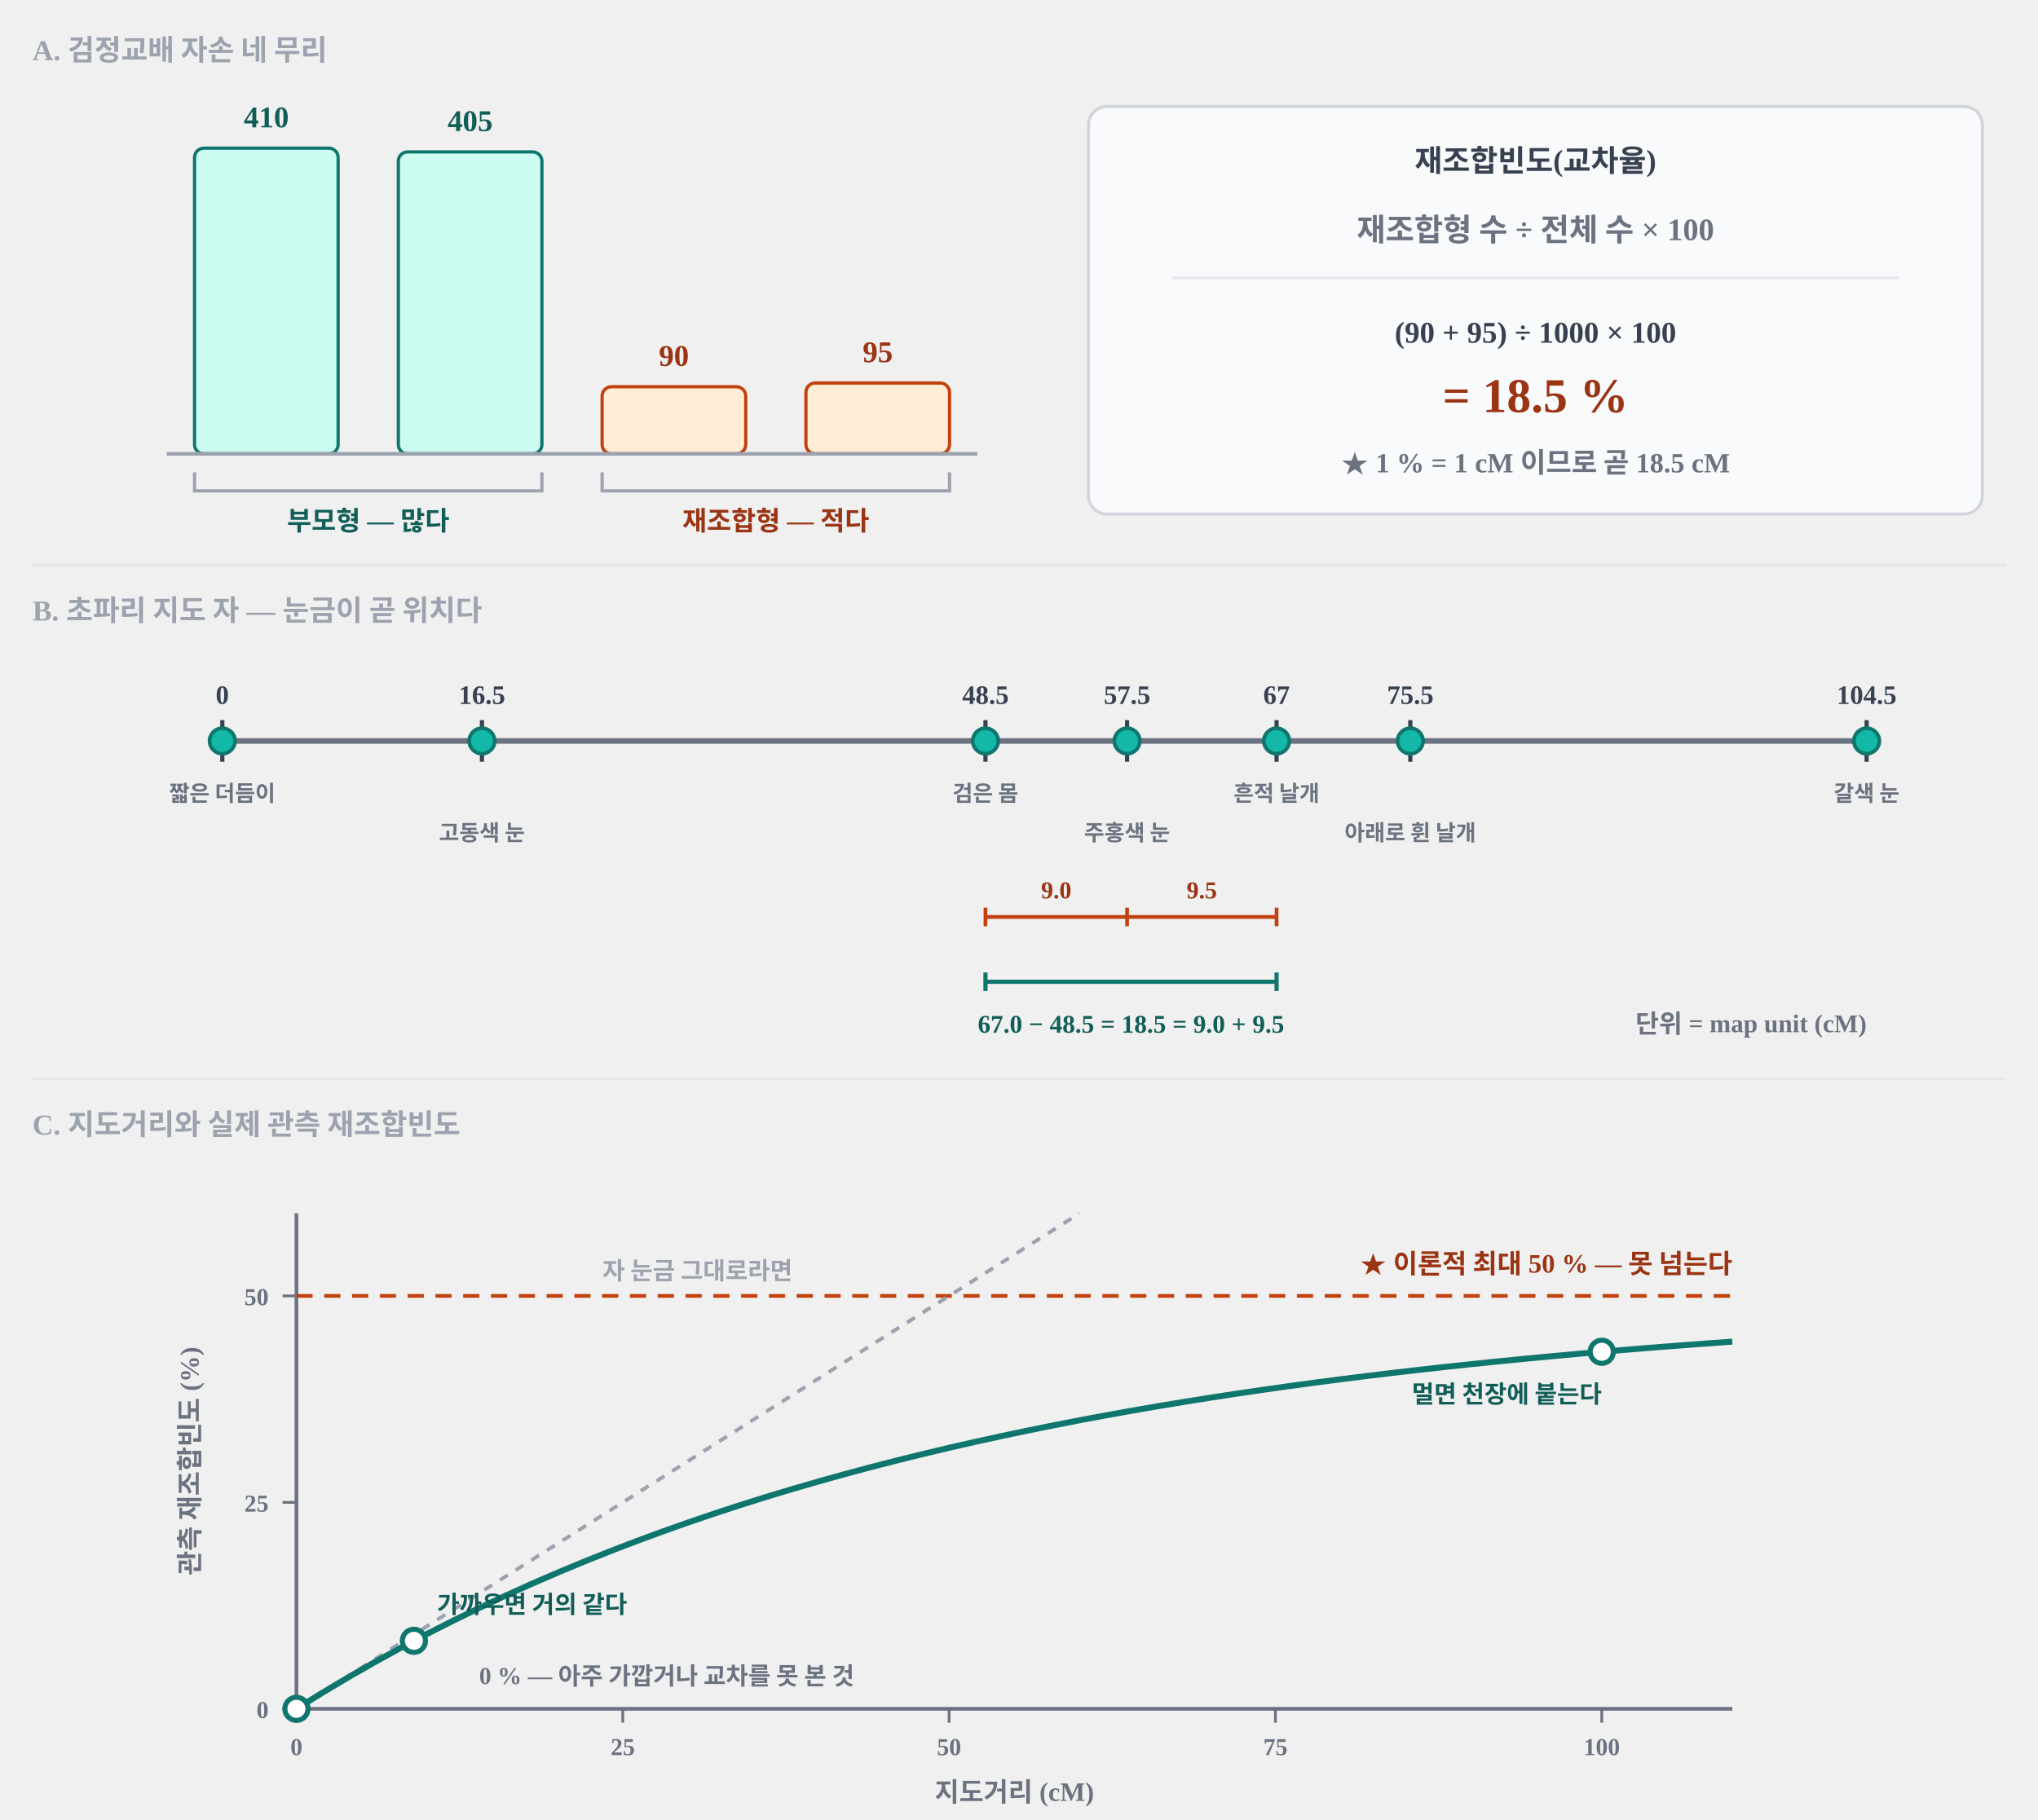
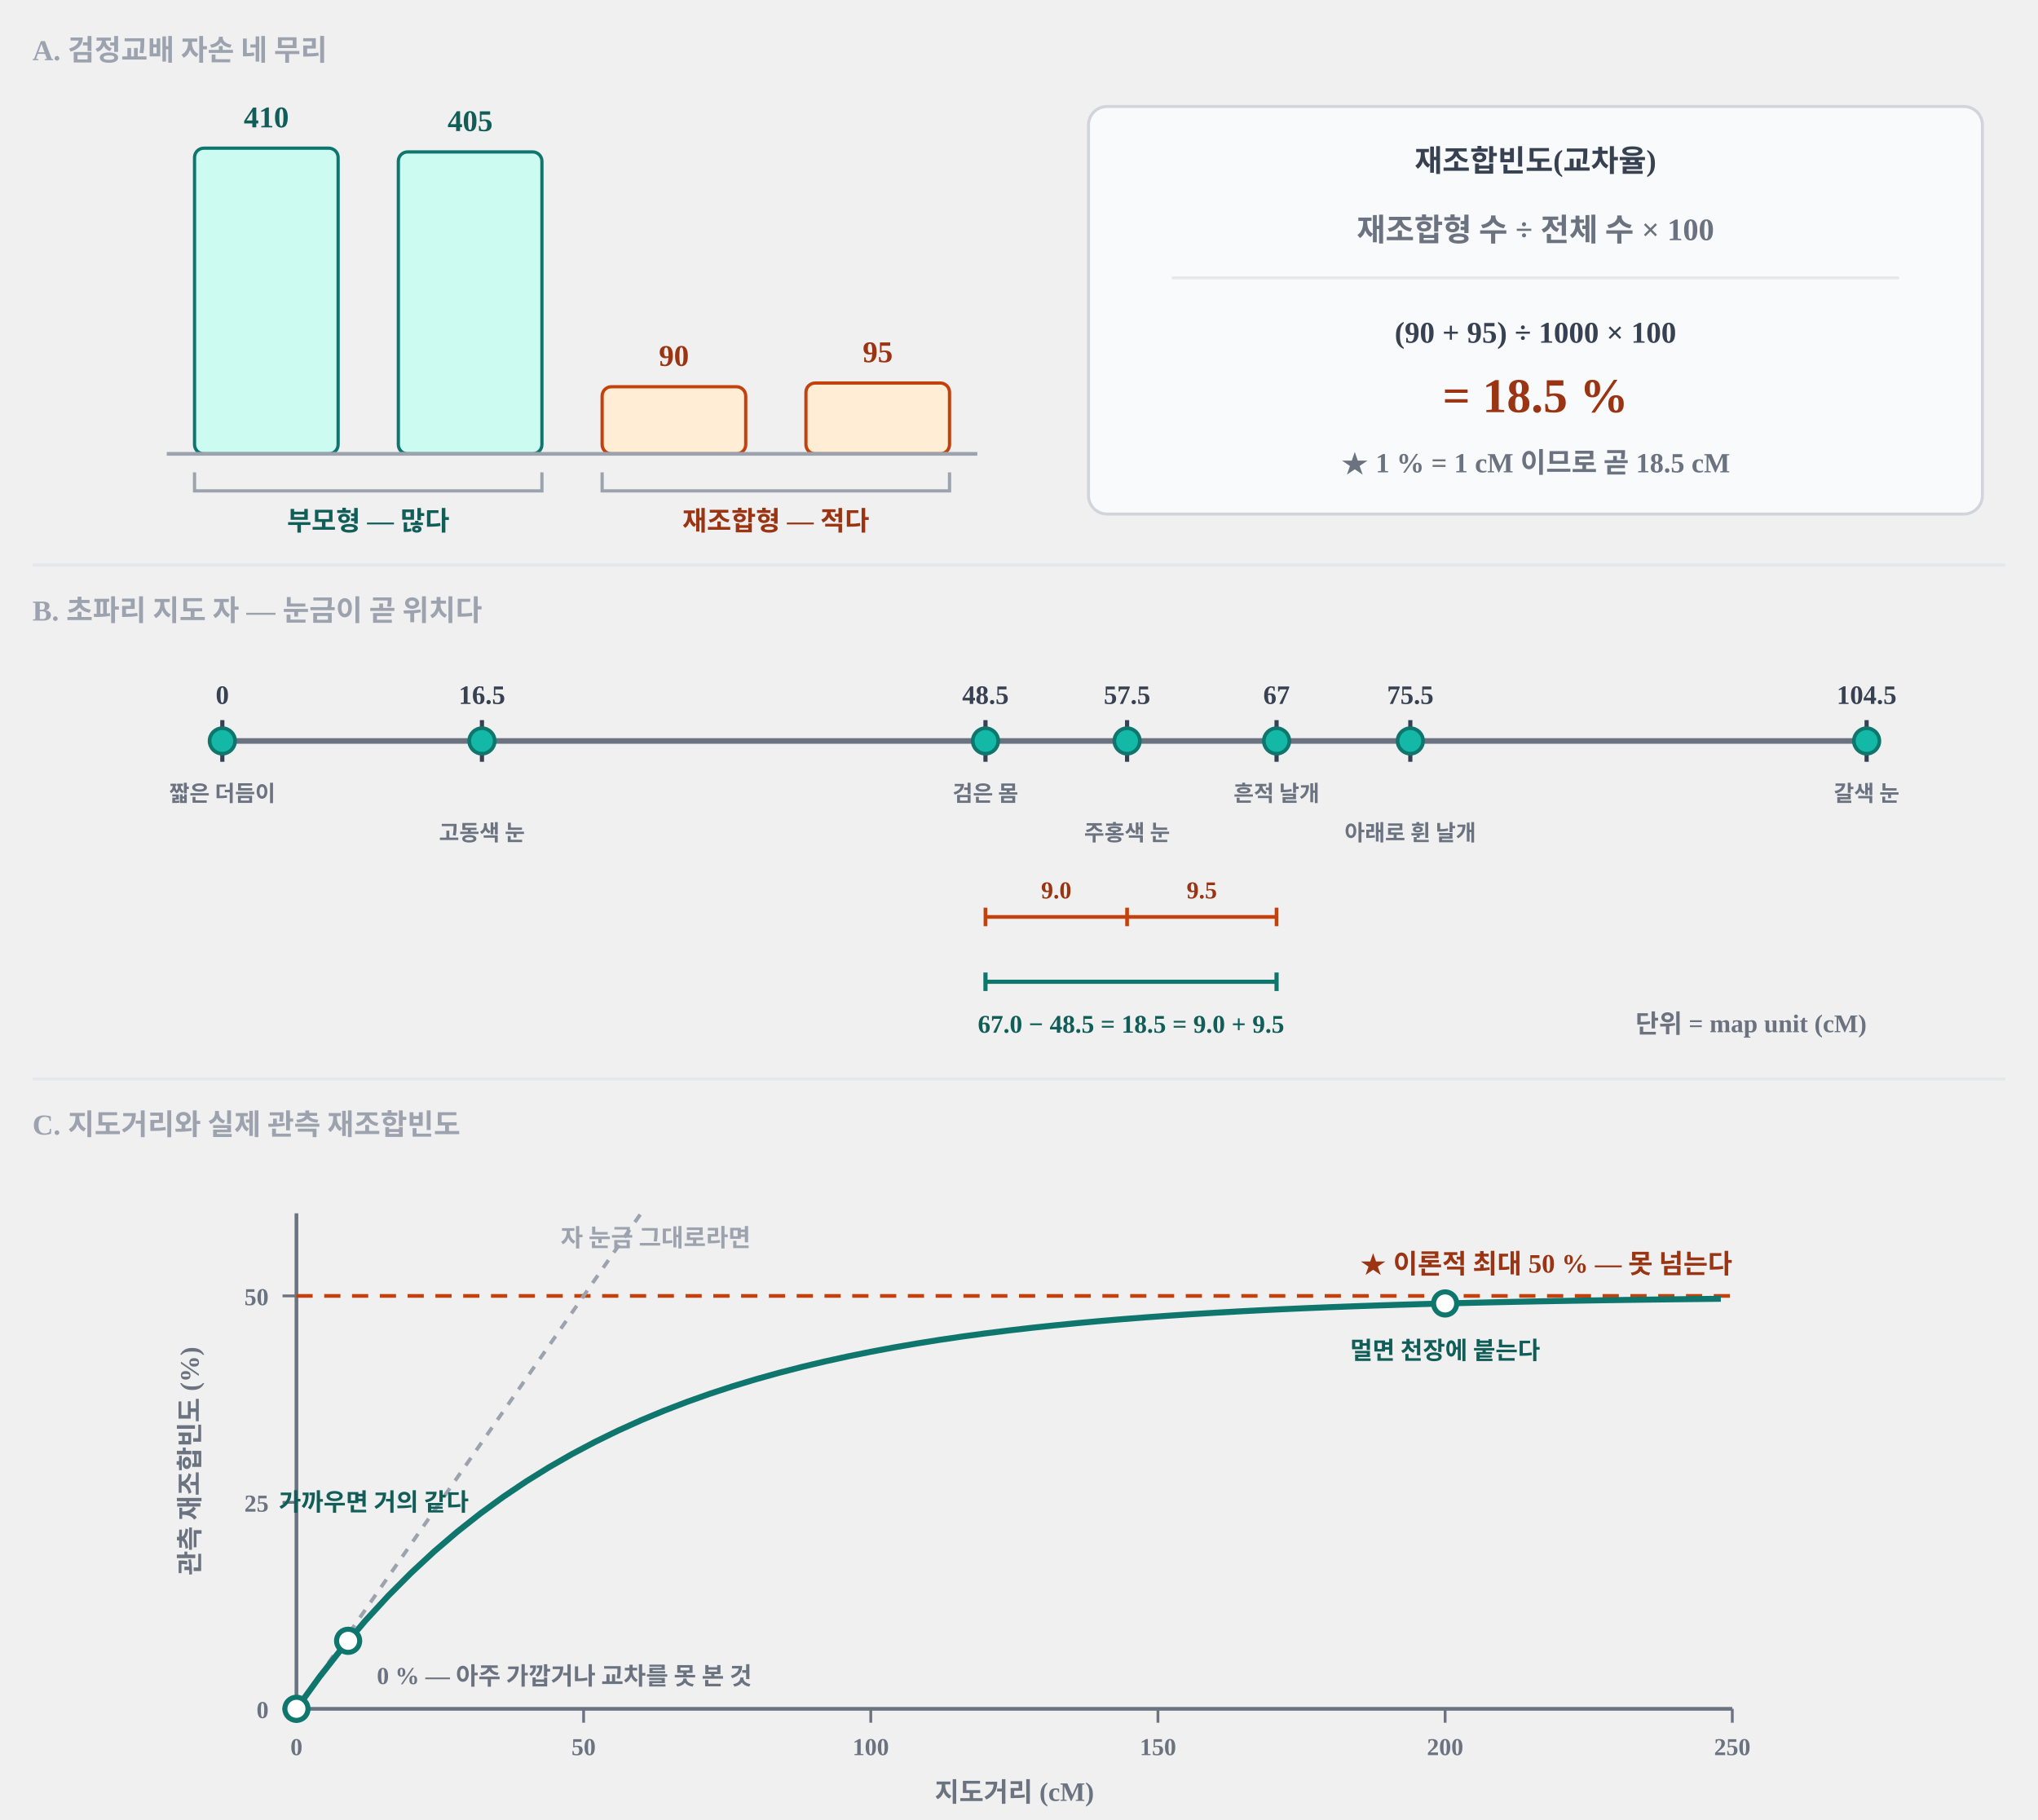
<svg viewBox="0 0 880 786" role="img" aria-labelledby="td6 dd6">
  <line x1="14" y1="244" x2="866" y2="244" stroke="#E5E7EB" stroke-width="1.3" />
  <line x1="14" y1="466" x2="866" y2="466" stroke="#E5E7EB" stroke-width="1.3" />
  <text x="14" y="26" text-anchor="start" font-size="12.5" font-weight="700" fill="#9CA3AF">A. 검정교배 자손 네 무리</text>
  <rect x="84" y="64" width="62" height="132" rx="4" fill="#CCFBF1" stroke="#0F766E" stroke-width="1.4" />
  <text x="115" y="55" text-anchor="middle" font-size="13" font-weight="700" fill="#115E59">410</text>
  <rect x="172" y="65.61" width="62" height="130.39" rx="4" fill="#CCFBF1" stroke="#0F766E" stroke-width="1.4" />
  <text x="203" y="56.61" text-anchor="middle" font-size="13" font-weight="700" fill="#115E59">405</text>
  <rect x="260" y="167.024" width="62" height="28.976" rx="4" fill="#FFEDD5" stroke="#C2410C" stroke-width="1.4" />
  <text x="291" y="158.024" text-anchor="middle" font-size="13" font-weight="700" fill="#9A3412">90</text>
  <rect x="348" y="165.415" width="62" height="30.585" rx="4" fill="#FFEDD5" stroke="#C2410C" stroke-width="1.4" />
  <text x="379" y="156.415" text-anchor="middle" font-size="13" font-weight="700" fill="#9A3412">95</text>
  <path d="M84 204 L84 212 L234 212 L234 204" fill="none" stroke="#9CA3AF" stroke-width="1.4" />
  <text x="159" y="229" text-anchor="middle" font-size="11.5" font-weight="700" fill="#115E59">부모형 — 많다</text>
  <path d="M260 204 L260 212 L410 212 L410 204" fill="none" stroke="#9CA3AF" stroke-width="1.4" />
  <text x="335" y="229" text-anchor="middle" font-size="11.5" font-weight="700" fill="#9A3412">재조합형 — 적다</text>
  <line x1="72" y1="196" x2="422" y2="196" stroke="#9CA3AF" stroke-width="1.6" />
  <rect x="470" y="46" width="386" height="176" rx="8" fill="#F9FAFB" stroke="#D1D5DB" stroke-width="1.3" />
  <text x="663" y="74" text-anchor="middle" font-size="13" font-weight="700" fill="#374151">재조합빈도(교차율)</text>
  <text x="663" y="104" text-anchor="middle" font-size="13.5" font-weight="700" fill="#6B7280">재조합형 수 ÷ 전체 수 × 100</text>
  <line x1="506" y1="120" x2="820" y2="120" stroke="#E5E7EB" stroke-width="1.2" />
  <text x="663" y="148" text-anchor="middle" font-size="13" font-weight="700" fill="#374151">(90 + 95) ÷ 1000 × 100</text>
  <text x="663" y="178" text-anchor="middle" font-size="21" font-weight="700" fill="#9A3412">= 18.5 %</text>
  <text x="663" y="204" text-anchor="middle" font-size="12" font-weight="700" fill="#6B7280">★ 1 % = 1 cM 이므로 곧 18.5 cM</text>
  <text x="14" y="268" text-anchor="start" font-size="12.5" font-weight="700" fill="#9CA3AF">B. 초파리 지도 자 — 눈금이 곧 위치다</text>
  <line x1="96" y1="320" x2="806" y2="320" stroke="#6B7280" stroke-width="2.4" stroke-linecap="round" />
  <line x1="96" y1="311" x2="96" y2="329" stroke="#374151" stroke-width="1.8" />
  <circle cx="96" cy="320" r="5.5" fill="#14B8A6" stroke="#0F766E" stroke-width="1.6" />
  <text x="96" y="304" text-anchor="middle" font-size="11.5" font-weight="700" fill="#374151">0</text>
  <text x="96" y="346" text-anchor="middle" font-size="9.5" font-weight="700" fill="#6B7280">짧은 더듬이</text>
  <line x1="208.105" y1="311" x2="208.105" y2="329" stroke="#374151" stroke-width="1.8" />
  <circle cx="208.105" cy="320" r="5.5" fill="#14B8A6" stroke="#0F766E" stroke-width="1.6" />
  <text x="208.105" y="304" text-anchor="middle" font-size="11.5" font-weight="700" fill="#374151">16.5</text>
  <text x="208.105" y="363" text-anchor="middle" font-size="9.5" font-weight="700" fill="#6B7280">고동색 눈</text>
  <line x1="425.522" y1="311" x2="425.522" y2="329" stroke="#374151" stroke-width="1.8" />
  <circle cx="425.522" cy="320" r="5.5" fill="#14B8A6" stroke="#0F766E" stroke-width="1.6" />
  <text x="425.522" y="304" text-anchor="middle" font-size="11.5" font-weight="700" fill="#374151">48.5</text>
  <text x="425.522" y="346" text-anchor="middle" font-size="9.5" font-weight="700" fill="#6B7280">검은 몸</text>
  <line x1="486.67" y1="311" x2="486.67" y2="329" stroke="#374151" stroke-width="1.8" />
  <circle cx="486.67" cy="320" r="5.5" fill="#14B8A6" stroke="#0F766E" stroke-width="1.6" />
  <text x="486.67" y="304" text-anchor="middle" font-size="11.5" font-weight="700" fill="#374151">57.5</text>
  <text x="486.67" y="363" text-anchor="middle" font-size="9.5" font-weight="700" fill="#6B7280">주홍색 눈</text>
  <line x1="551.215" y1="311" x2="551.215" y2="329" stroke="#374151" stroke-width="1.8" />
  <circle cx="551.215" cy="320" r="5.5" fill="#14B8A6" stroke="#0F766E" stroke-width="1.6" />
  <text x="551.215" y="304" text-anchor="middle" font-size="11.5" font-weight="700" fill="#374151">67</text>
  <text x="551.215" y="346" text-anchor="middle" font-size="9.5" font-weight="700" fill="#6B7280">흔적 날개</text>
  <line x1="608.967" y1="311" x2="608.967" y2="329" stroke="#374151" stroke-width="1.8" />
  <circle cx="608.967" cy="320" r="5.5" fill="#14B8A6" stroke="#0F766E" stroke-width="1.6" />
  <text x="608.967" y="304" text-anchor="middle" font-size="11.5" font-weight="700" fill="#374151">75.5</text>
  <text x="608.967" y="363" text-anchor="middle" font-size="9.5" font-weight="700" fill="#6B7280">아래로 휜 날개</text>
  <line x1="806" y1="311" x2="806" y2="329" stroke="#374151" stroke-width="1.8" />
  <circle cx="806" cy="320" r="5.5" fill="#14B8A6" stroke="#0F766E" stroke-width="1.6" />
  <text x="806" y="304" text-anchor="middle" font-size="11.5" font-weight="700" fill="#374151">104.5</text>
  <text x="806" y="346" text-anchor="middle" font-size="9.5" font-weight="700" fill="#6B7280">갈색 눈</text>
  <path d="M425.522 396 L486.67 396" stroke="#C2410C" stroke-width="1.6" fill="none" />
  <path d="M425.522 392 L425.522 400 M486.67 392 L486.67 400" stroke="#C2410C" stroke-width="1.6" />
  <text x="456.096" y="388" text-anchor="middle" font-size="10.5" font-weight="700" fill="#9A3412">9.0</text>
  <path d="M486.67 396 L551.215 396" stroke="#C2410C" stroke-width="1.6" fill="none" />
  <path d="M551.215 392 L551.215 400" stroke="#C2410C" stroke-width="1.6" />
  <text x="518.943" y="388" text-anchor="middle" font-size="10.5" font-weight="700" fill="#9A3412">9.5</text>
  <path d="M425.522 424 L551.215 424" stroke="#0F766E" stroke-width="1.8" fill="none" />
  <path d="M425.522 420 L425.522 428 M551.215 420 L551.215 428" stroke="#0F766E" stroke-width="1.8" />
  <text x="488.368" y="446" text-anchor="middle" font-size="11" font-weight="700" fill="#115E59">67.0 − 48.5 = 18.5 = 9.0 + 9.5</text>
  <text x="806" y="446" text-anchor="end" font-size="11" font-weight="700" fill="#6B7280">단위 = map unit (cM)</text>
  <text x="14" y="490" text-anchor="start" font-size="12.5" font-weight="700" fill="#9CA3AF">C. 지도거리와 실제 관측 재조합빈도</text>
  <line x1="128" y1="738" x2="748" y2="738" stroke="#6B7280" stroke-width="1.6" />
  <line x1="128" y1="738" x2="128" y2="524" stroke="#6B7280" stroke-width="1.6" />
  <text x="438" y="778" text-anchor="middle" font-size="11.5" font-weight="700" fill="#6B7280">지도거리 (cM)</text>
  <text x="86" y="631" text-anchor="middle" font-size="11.5" font-weight="700" fill="#6B7280" transform="rotate(-90 86 631)">관측 재조합빈도 (%)</text>
  <line x1="128" y1="738" x2="128" y2="744" stroke="#6B7280" stroke-width="1.2" />
  <text x="128" y="758" text-anchor="middle" font-size="10.5" font-weight="700" fill="#6B7280">0</text>
-   <line x1="268.909" y1="738" x2="268.909" y2="744" stroke="#6B7280" stroke-width="1.2" />
-   <text x="268.909" y="758" text-anchor="middle" font-size="10.5" font-weight="700" fill="#6B7280">25</text>
-   <line x1="409.818" y1="738" x2="409.818" y2="744" stroke="#6B7280" stroke-width="1.2" />
-   <text x="409.818" y="758" text-anchor="middle" font-size="10.5" font-weight="700" fill="#6B7280">50</text>
-   <line x1="550.727" y1="738" x2="550.727" y2="744" stroke="#6B7280" stroke-width="1.2" />
-   <text x="550.727" y="758" text-anchor="middle" font-size="10.5" font-weight="700" fill="#6B7280">75</text>
-   <line x1="691.636" y1="738" x2="691.636" y2="744" stroke="#6B7280" stroke-width="1.2" />
-   <text x="691.636" y="758" text-anchor="middle" font-size="10.5" font-weight="700" fill="#6B7280">100</text>
+   <line x1="252" y1="738" x2="252" y2="744" stroke="#6B7280" stroke-width="1.2" />
+   <text x="252" y="758" text-anchor="middle" font-size="10.5" font-weight="700" fill="#6B7280">50</text>
+   <line x1="376" y1="738" x2="376" y2="744" stroke="#6B7280" stroke-width="1.2" />
+   <text x="376" y="758" text-anchor="middle" font-size="10.5" font-weight="700" fill="#6B7280">100</text>
+   <line x1="500" y1="738" x2="500" y2="744" stroke="#6B7280" stroke-width="1.2" />
+   <text x="500" y="758" text-anchor="middle" font-size="10.5" font-weight="700" fill="#6B7280">150</text>
+   <line x1="624" y1="738" x2="624" y2="744" stroke="#6B7280" stroke-width="1.2" />
+   <text x="624" y="758" text-anchor="middle" font-size="10.5" font-weight="700" fill="#6B7280">200</text>
+   <line x1="748" y1="738" x2="748" y2="744" stroke="#6B7280" stroke-width="1.2" />
+   <text x="748" y="758" text-anchor="middle" font-size="10.5" font-weight="700" fill="#6B7280">250</text>
  <line x1="122" y1="738" x2="128" y2="738" stroke="#6B7280" stroke-width="1.2" />
  <text x="116" y="742" text-anchor="end" font-size="10.5" font-weight="700" fill="#6B7280">0</text>
  <line x1="122" y1="648.833" x2="128" y2="648.833" stroke="#6B7280" stroke-width="1.2" />
  <text x="116" y="652.833" text-anchor="end" font-size="10.5" font-weight="700" fill="#6B7280">25</text>
  <line x1="122" y1="559.667" x2="128" y2="559.667" stroke="#6B7280" stroke-width="1.2" />
  <text x="116" y="563.667" text-anchor="end" font-size="10.5" font-weight="700" fill="#6B7280">50</text>
  <line x1="128" y1="559.667" x2="748" y2="559.667" stroke="#C2410C" stroke-width="1.6" stroke-dasharray="7 5" />
  <text x="748" y="549.667" text-anchor="end" font-size="11.5" font-weight="700" fill="#9A3412">★ 이론적 최대 50 % — 못 넘는다</text>
-   <line x1="128" y1="738" x2="466.182" y2="524" stroke="#9CA3AF" stroke-width="1.6" stroke-dasharray="4 4" />
-   <text x="342.182" y="552.533" text-anchor="end" font-size="10.5" font-weight="700" fill="#9CA3AF">자 눈금 그대로라면</text>
-   <path d="M128 738 L139.273 731.007 L150.545 724.289 L161.818 717.834 L173.091 711.632 L184.364 705.674 L195.636 699.949 L206.909 694.448 L218.182 689.163 L229.455 684.086 L240.727 679.207 L252 674.52 L263.273 670.016 L274.545 665.689 L285.818 661.532 L297.091 657.538 L308.364 653.7 L319.636 650.013 L330.909 646.471 L342.182 643.067 L353.455 639.797 L364.727 636.655 L376 633.636 L387.273 630.736 L398.545 627.949 L409.818 625.272 L421.091 622.699 L432.364 620.228 L443.636 617.853 L454.909 615.572 L466.182 613.38 L477.455 611.274 L488.727 609.25 L500 607.306 L511.273 605.438 L522.545 603.643 L533.818 601.919 L545.091 600.262 L556.364 598.67 L567.636 597.141 L578.909 595.672 L590.182 594.26 L601.455 592.903 L612.727 591.6 L624 590.348 L635.273 589.145 L646.545 587.989 L657.818 586.879 L669.091 585.812 L680.364 584.786 L691.636 583.801 L702.909 582.855 L714.182 581.946 L725.455 581.072 L736.727 580.233 L748 579.427" fill="none" stroke="#0F766E" stroke-width="2.6" stroke-linejoin="round" />
-   <circle cx="178.727" cy="708.623" r="5" fill="#FFFFFF" stroke="#0F766E" stroke-width="2.2" />
-   <circle cx="691.636" cy="583.801" r="5" fill="#FFFFFF" stroke="#0F766E" stroke-width="2.2" />
-   <text x="188.727" y="696.623" text-anchor="start" font-size="10.5" font-weight="700" fill="#115E59">가까우면 거의 같다</text>
-   <text x="691.636" y="605.801" text-anchor="end" font-size="10.5" font-weight="700" fill="#115E59">멀면 천장에 붙는다</text>
+   <line x1="128" y1="738" x2="276.8" y2="524" stroke="#9CA3AF" stroke-width="1.6" stroke-dasharray="4 4" />
+   <text x="242.08" y="538.267" text-anchor="start" font-size="10.5" font-weight="700" fill="#9CA3AF">자 눈금 그대로라면</text>
+   <path d="M128 738 L137.92 724.289 L147.84 711.632 L157.76 699.949 L167.68 689.163 L177.6 679.207 L187.52 670.016 L197.44 661.532 L207.36 653.7 L217.28 646.471 L227.2 639.797 L237.12 633.636 L247.04 627.949 L256.96 622.699 L266.88 617.853 L276.8 613.38 L286.72 609.25 L296.64 605.438 L306.56 601.919 L316.48 598.67 L326.4 595.672 L336.32 592.903 L346.24 590.348 L356.16 587.989 L366.08 585.812 L376 583.801 L385.92 581.946 L395.84 580.233 L405.76 578.652 L415.68 577.192 L425.6 575.845 L435.52 574.601 L445.44 573.453 L455.36 572.393 L465.28 571.414 L475.2 570.511 L485.12 569.677 L495.04 568.908 L504.96 568.197 L514.88 567.541 L524.8 566.936 L534.72 566.377 L544.64 565.861 L554.56 565.385 L564.48 564.945 L574.4 564.539 L584.32 564.165 L594.24 563.819 L604.16 563.5 L614.08 563.205 L624 562.933 L633.92 562.682 L643.84 562.45 L653.76 562.236 L663.68 562.038 L673.6 561.856 L683.52 561.688 L693.44 561.532 L703.36 561.389 L713.28 561.257 L723.2 561.134 L733.12 561.021 L743.04 560.917" fill="none" stroke="#0F766E" stroke-width="2.6" stroke-linejoin="round" />
+   <circle cx="150.32" cy="708.623" r="5" fill="#FFFFFF" stroke="#0F766E" stroke-width="2.2" />
+   <circle cx="624" cy="562.933" r="5" fill="#FFFFFF" stroke="#0F766E" stroke-width="2.2" />
+   <text x="202.4" y="652.4" text-anchor="end" font-size="10.5" font-weight="700" fill="#115E59">가까우면 거의 같다</text>
+   <text x="624" y="586.933" text-anchor="middle" font-size="10.5" font-weight="700" fill="#115E59">멀면 천장에 붙는다</text>
  <circle cx="128" cy="738" r="5" fill="#FFFFFF" stroke="#0F766E" stroke-width="2.2" />
-   <text x="206.909" y="727.3" text-anchor="start" font-size="10.5" font-weight="700" fill="#6B7280">0 % — 아주 가깝거나 교차를 못 본 것</text>
+   <text x="162.72" y="727.3" text-anchor="start" font-size="10.5" font-weight="700" fill="#6B7280">0 % — 아주 가깝거나 교차를 못 본 것</text>
</svg>
